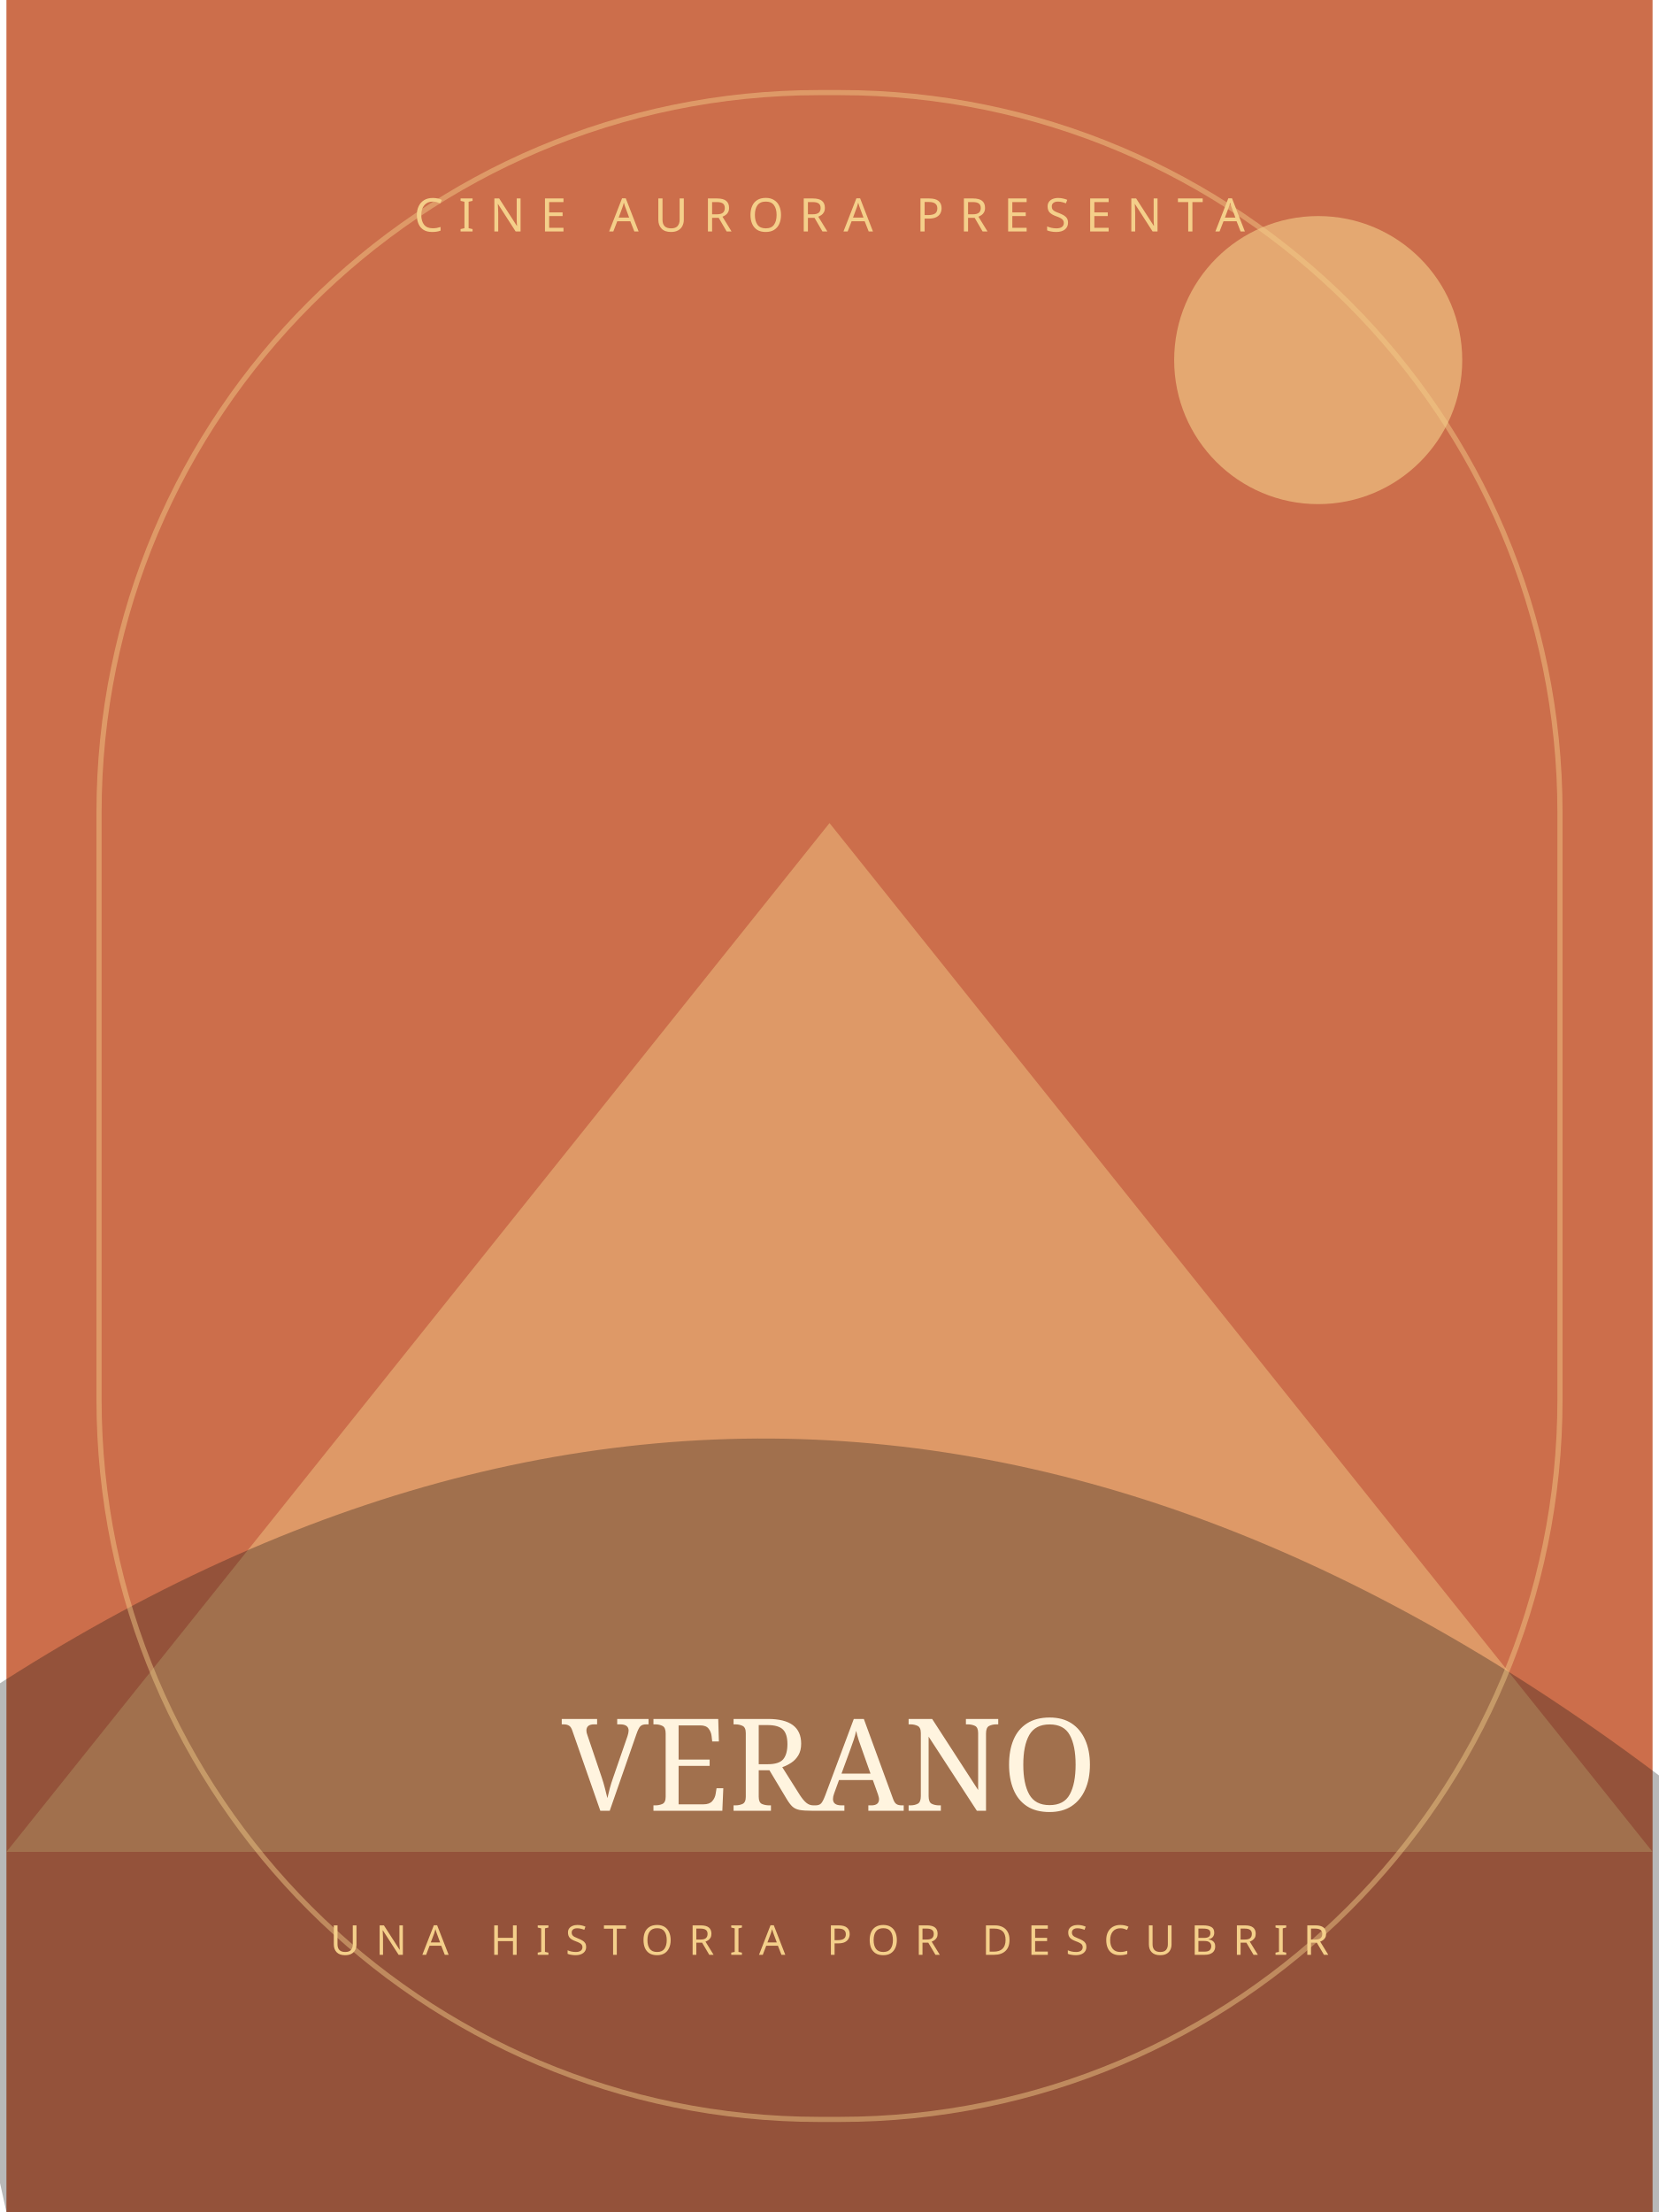
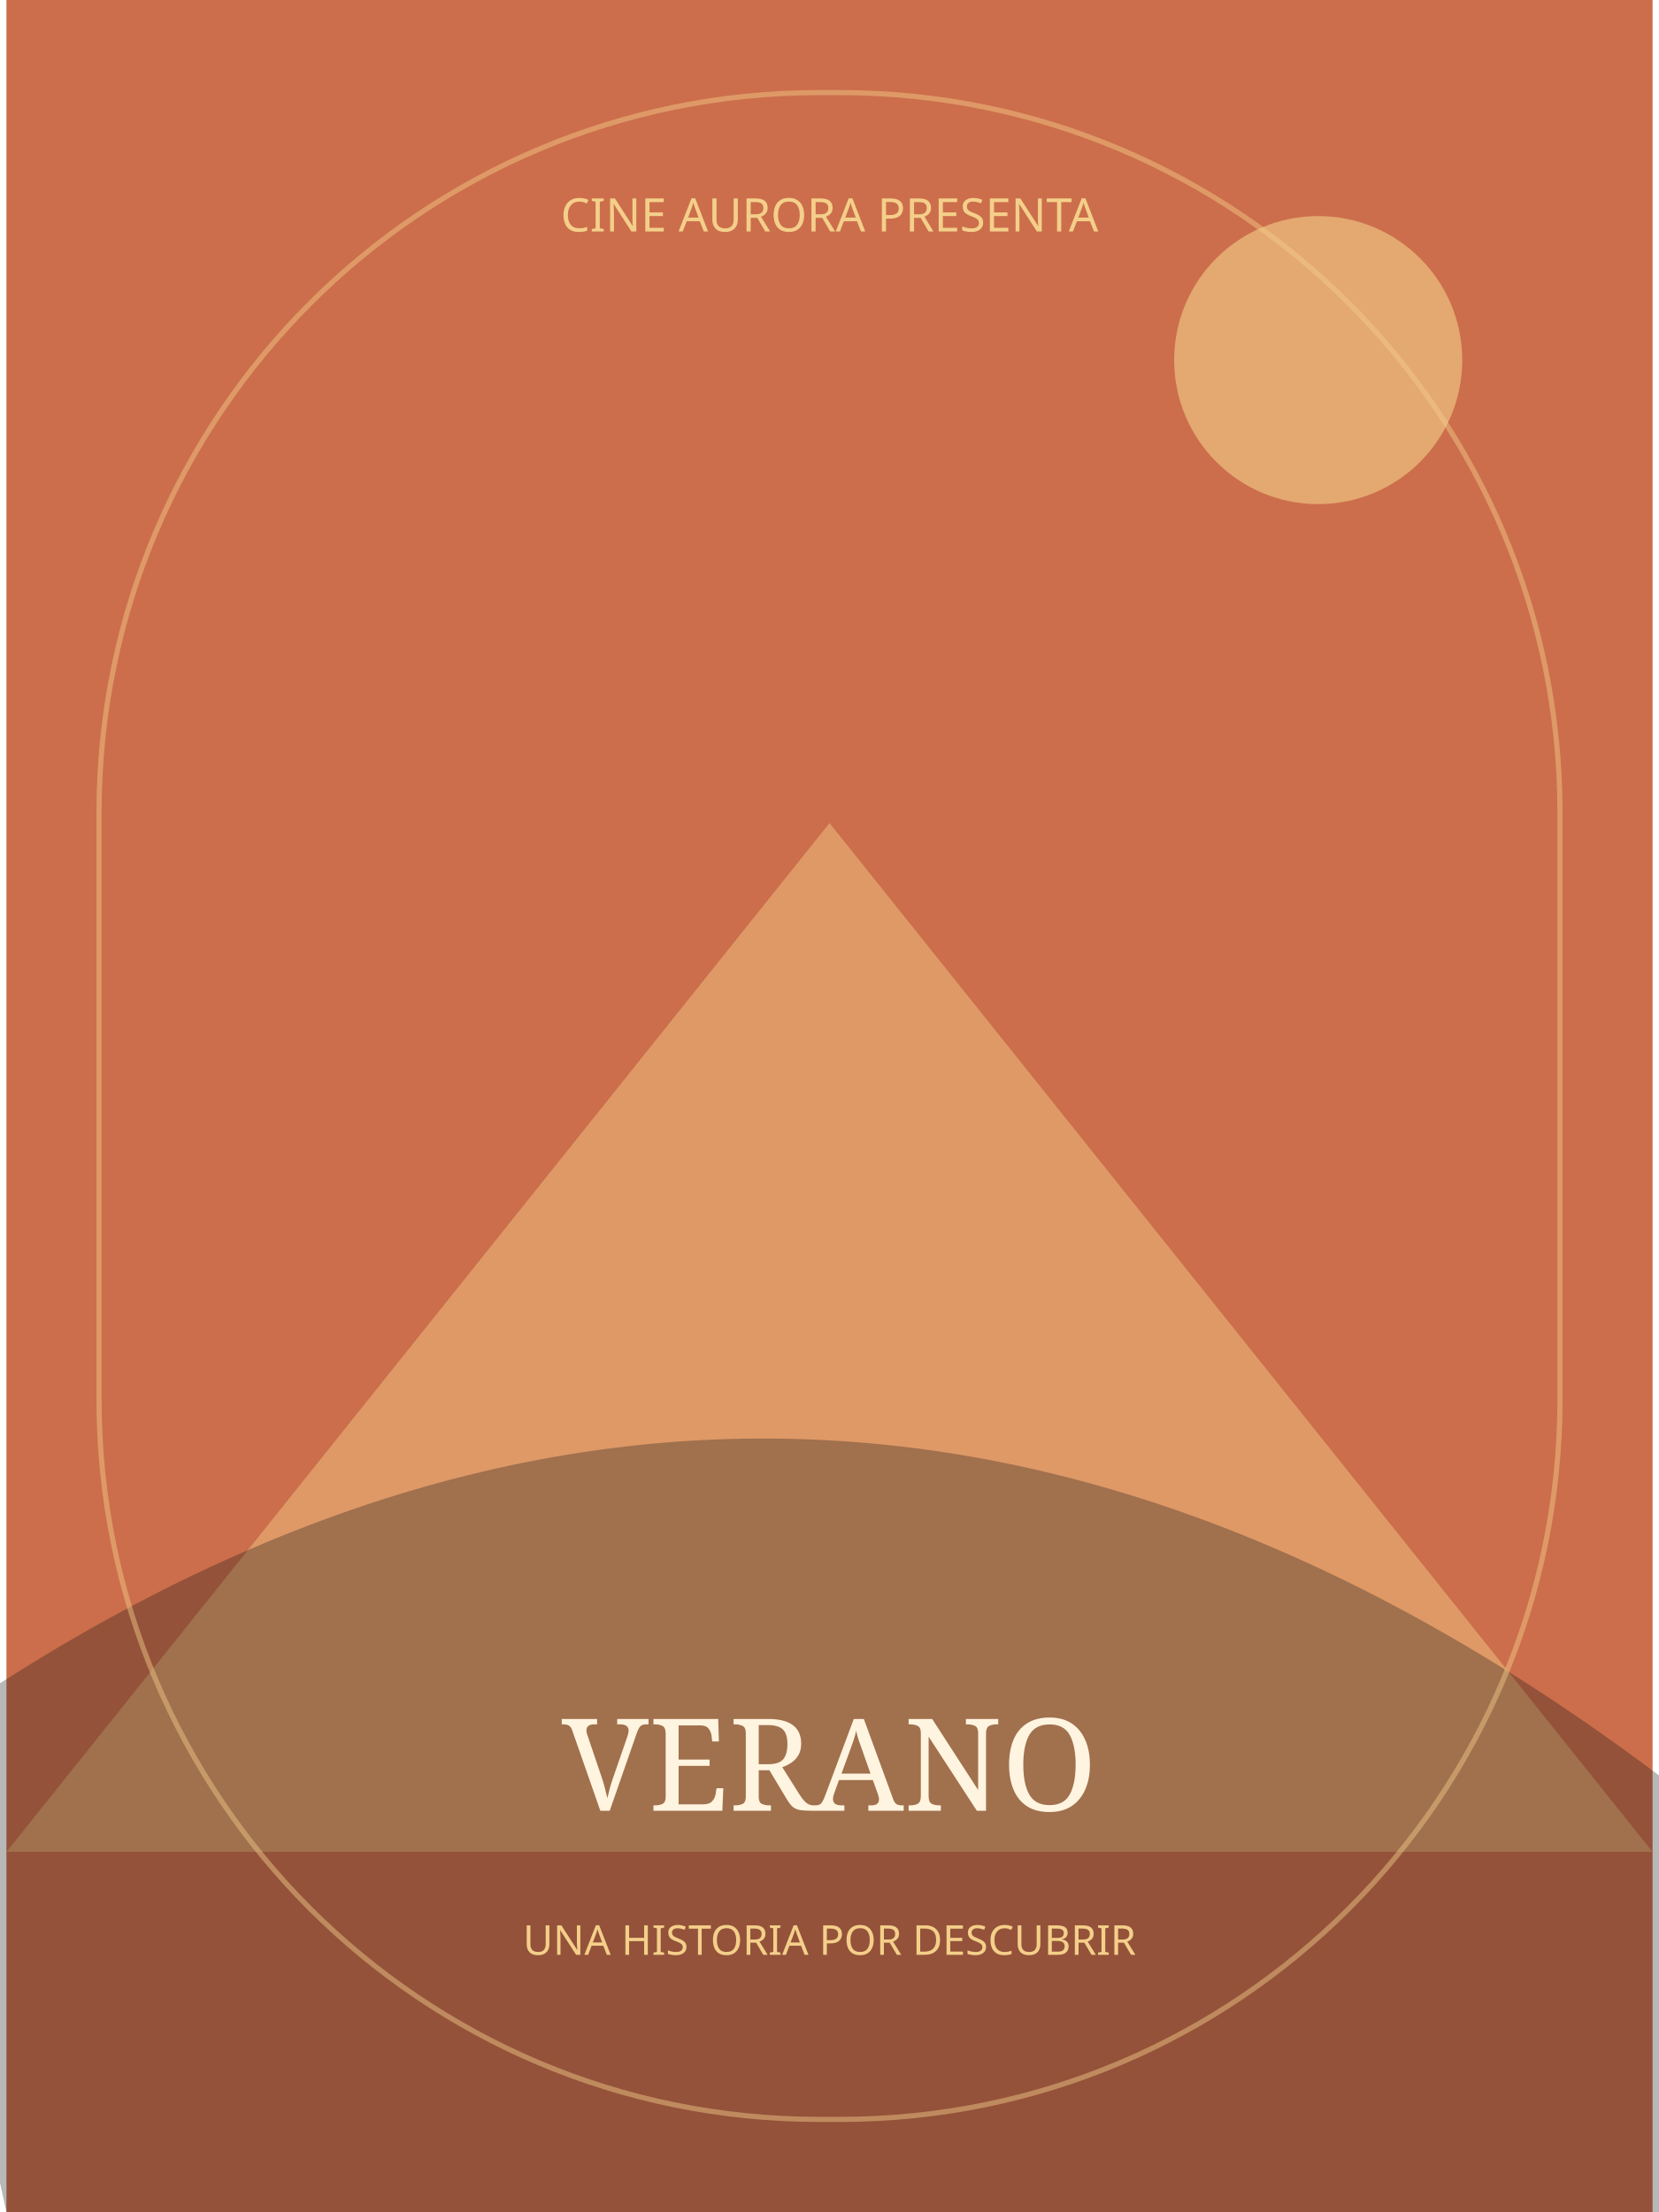
<svg xmlns="http://www.w3.org/2000/svg" width="600" height="800" viewBox="0 0 320 430">
  <rect width="320" height="430" fill="#cc6e4b" />
  <path d="M0 360 L160 160 L320 360Z" fill="#f4cf8a" opacity=".45" />
  <circle cx="255" cy="70" r="28" fill="#f4cf8a" opacity=".6" />
  <path d="M-20 340 Q160 210 340 360 V430 H0Z" fill="#111" opacity=".3" />
  <rect x="18" y="18" width="284" height="394" rx="140" fill="none" stroke="#f4cf8a" opacity=".45" />
-   <text x="160" y="45" text-anchor="middle" fill="#f4cf8a" font-family="sans-serif" font-size="9" letter-spacing="3">CINE AURORA PRESENTA</text>
+   <text x="160" y="45" text-anchor="middle" fill="#f4cf8a" font-family="sans-serif" font-size="9" textLength="240" lengthAdjust="spacingAndGlyphs">CINE AURORA PRESENTA</text>
  <text x="160" y="352" text-anchor="middle" fill="#fff4df" font-family="serif" font-size="25">VERANO</text>
-   <text x="160" y="380" text-anchor="middle" fill="#f4cf8a" font-family="sans-serif" font-size="8" letter-spacing="3">UNA HISTORIA POR DESCUBRIR</text>
+   <text x="160" y="380" text-anchor="middle" fill="#f4cf8a" font-family="sans-serif" font-size="8" textLength="240" lengthAdjust="spacingAndGlyphs">UNA HISTORIA POR DESCUBRIR</text>
</svg>
